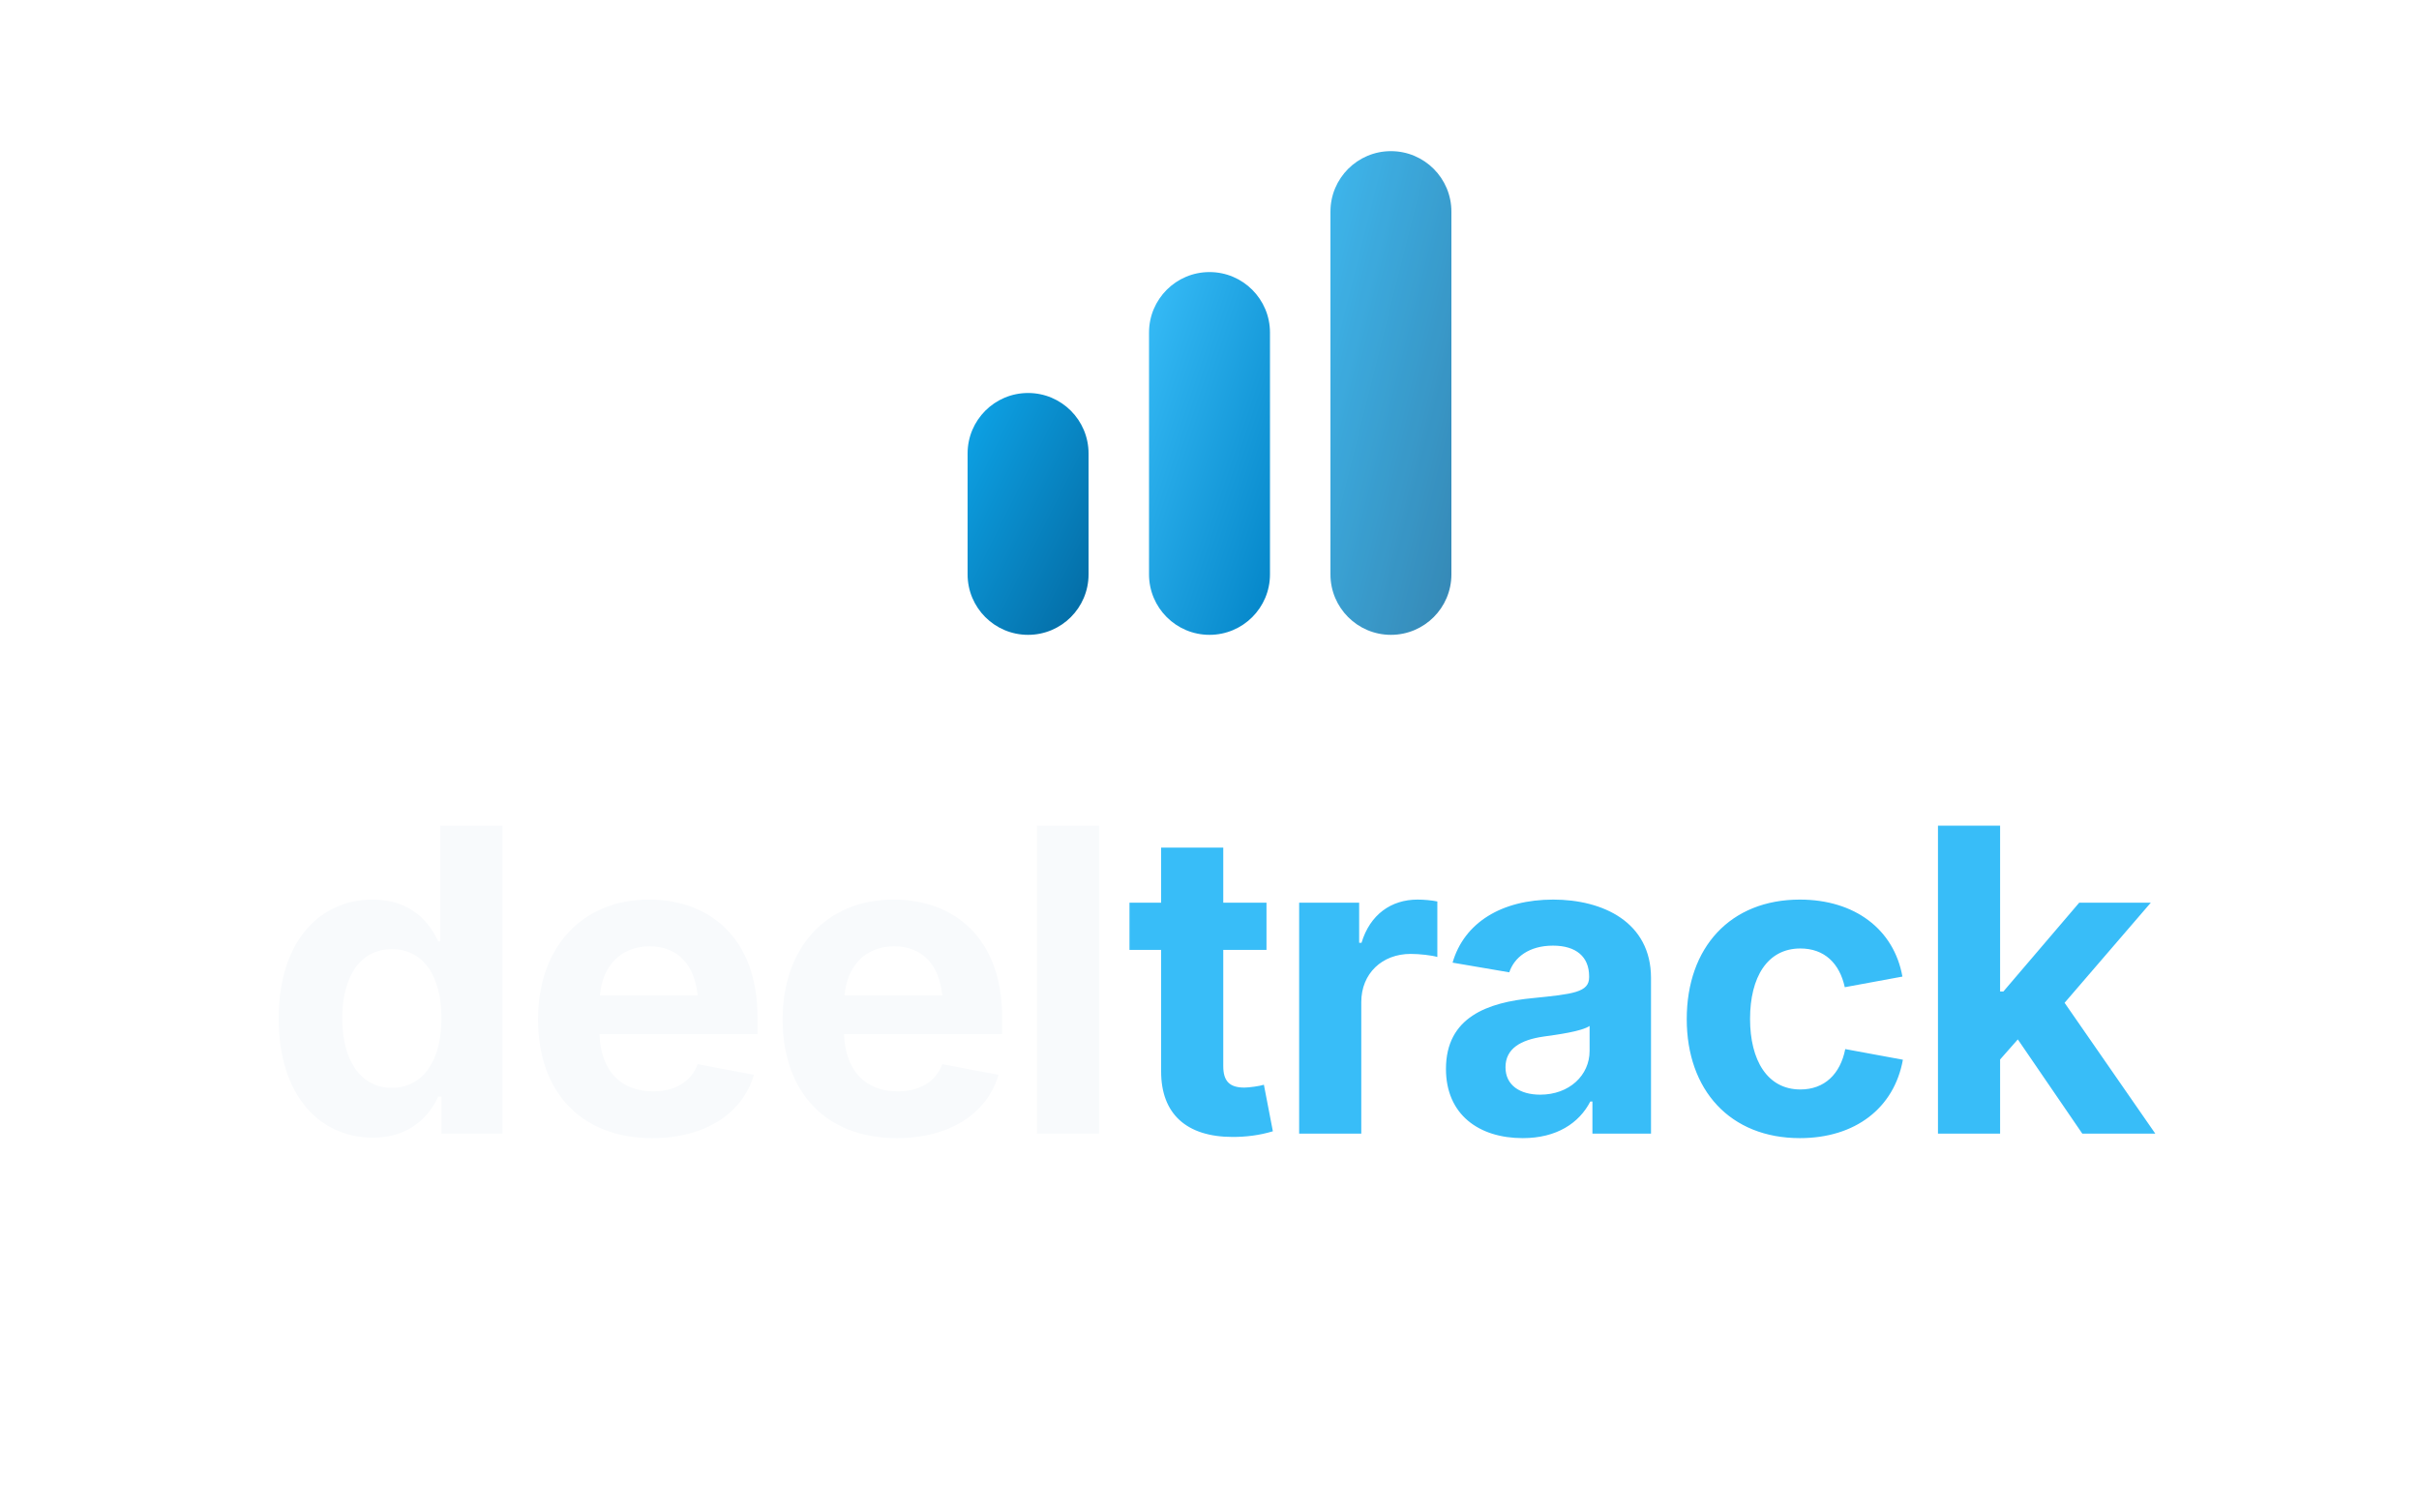
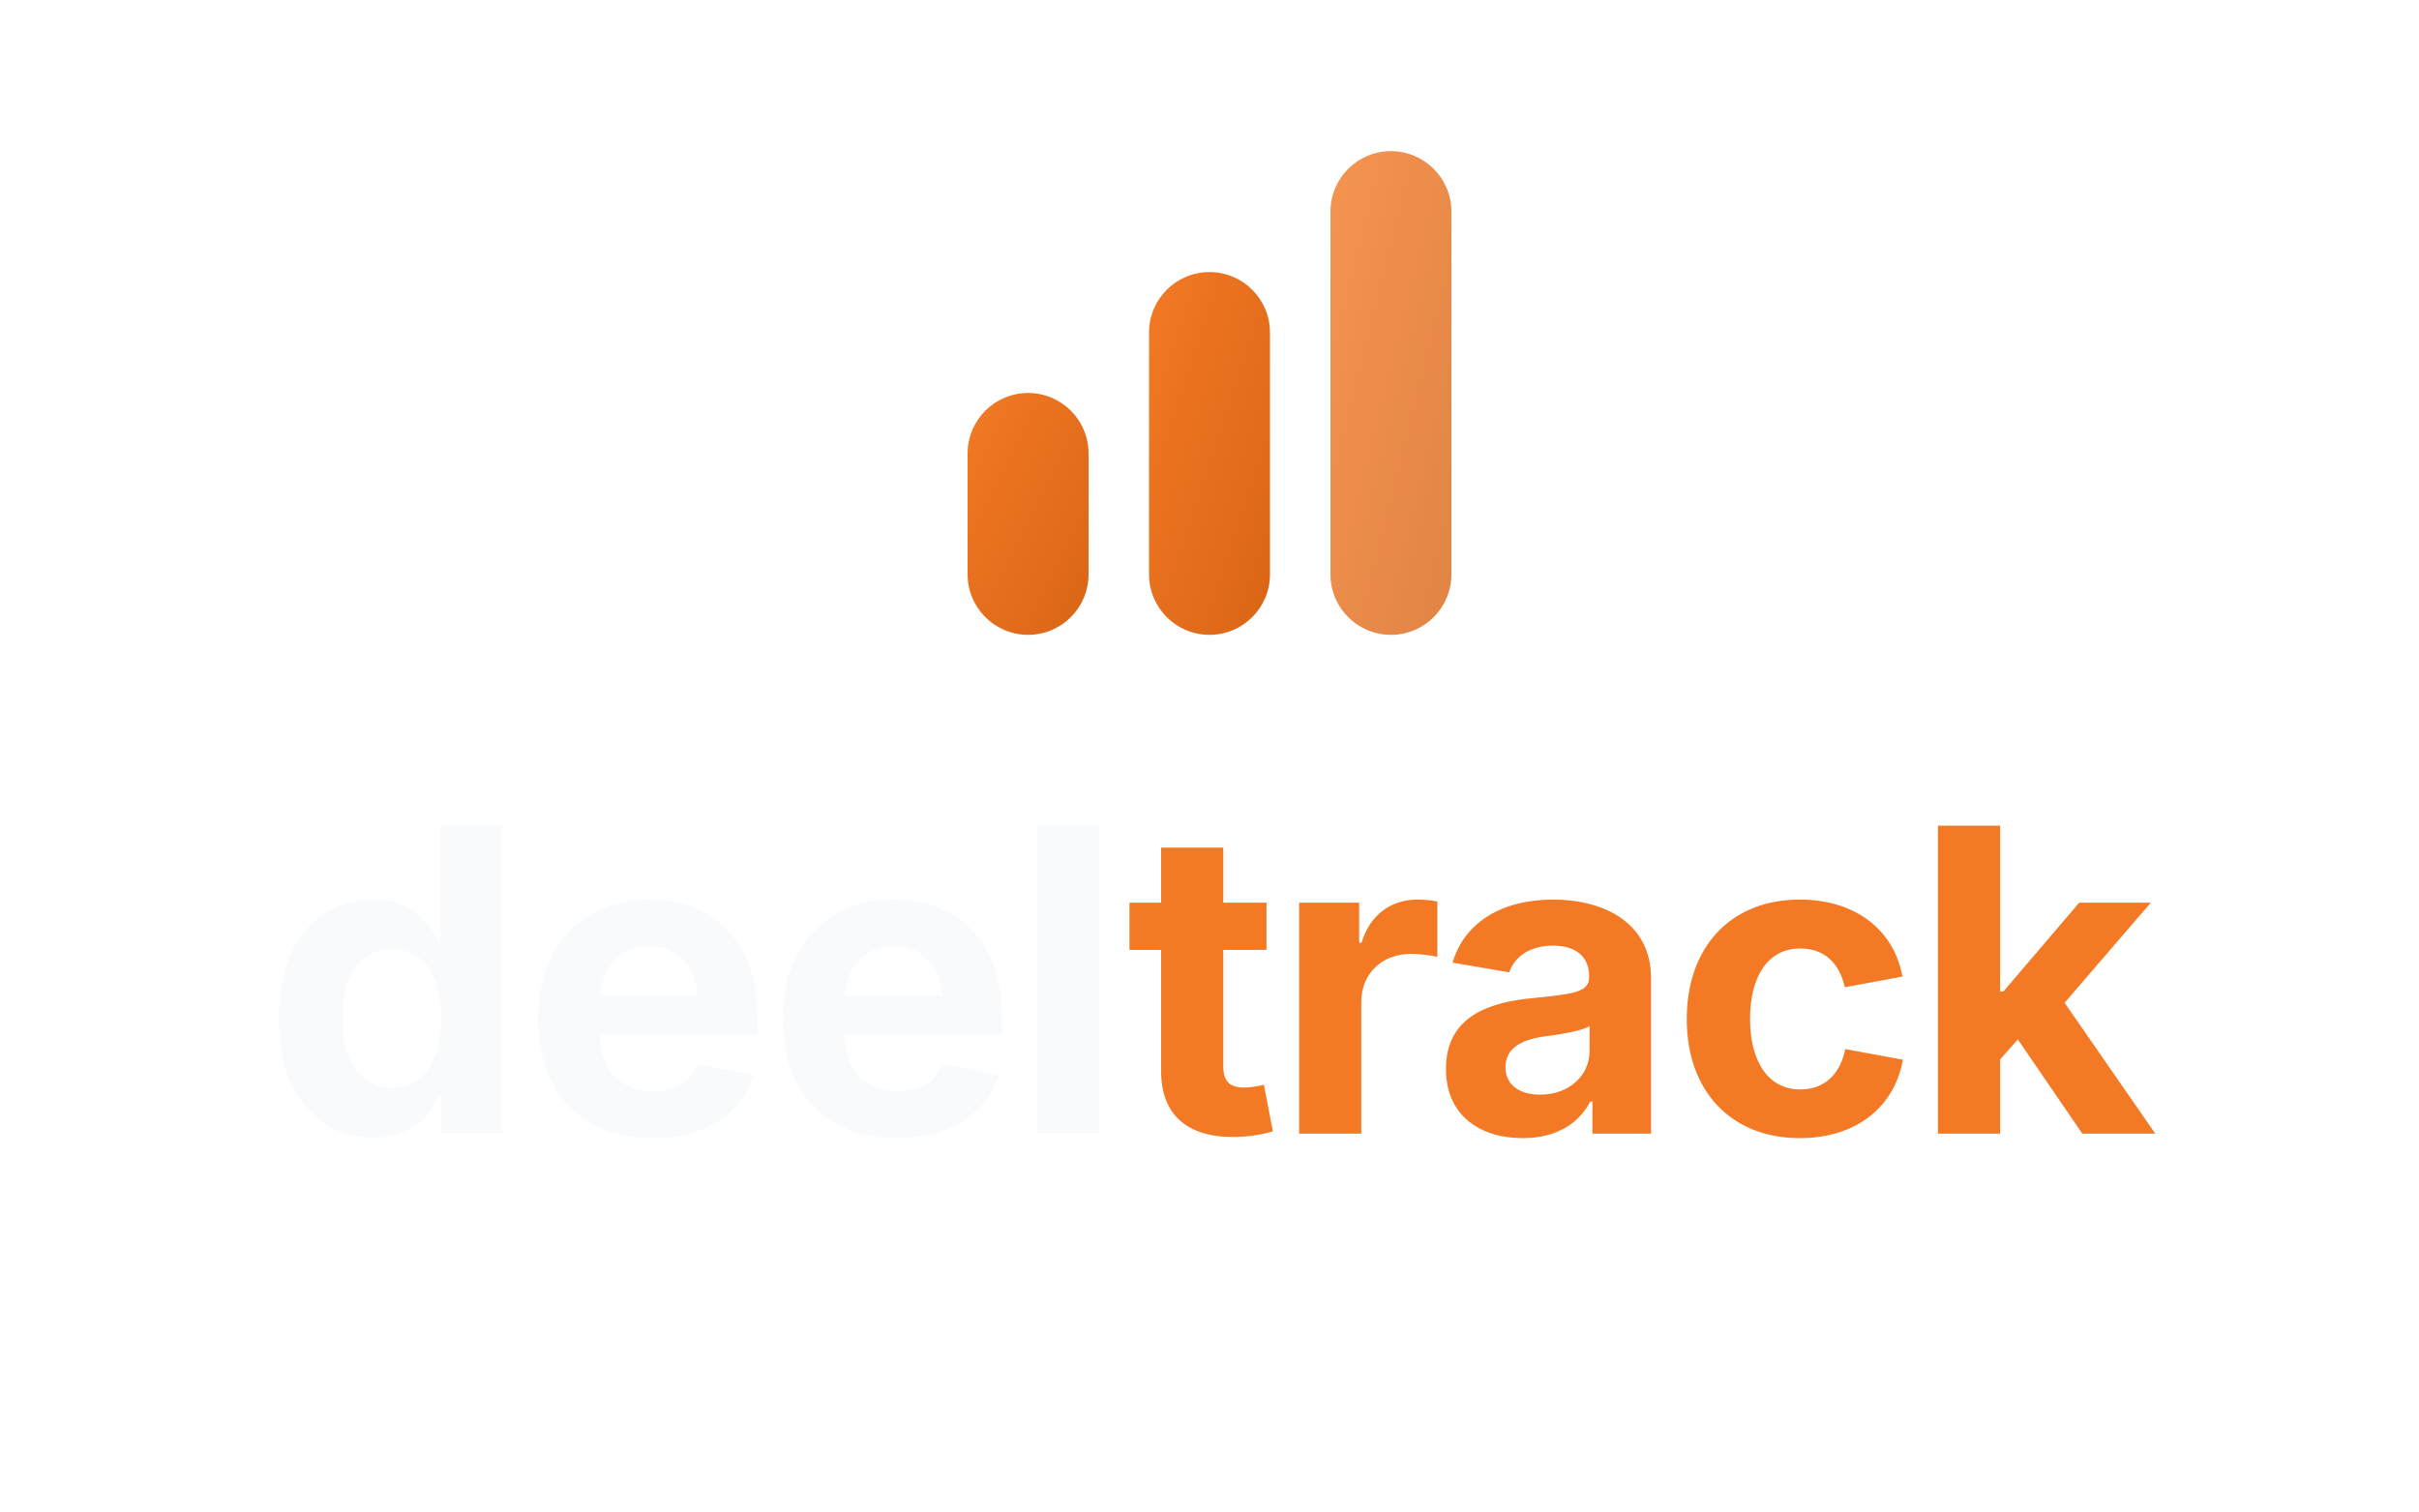
<svg xmlns="http://www.w3.org/2000/svg" viewBox="0 0 160 100" width="160" height="100">
  <defs>
    <linearGradient id="grad1" x1="0%" y1="0%" x2="100%" y2="100%">
-       <stop offset="0%" stop-color="#0ea5e9" />
-       <stop offset="100%" stop-color="#0369a1" />
+       <stop offset="0%" stop-color="#F37925" />
+       <stop offset="100%" stop-color="#D96515" />
    </linearGradient>
    <linearGradient id="grad2" x1="0%" y1="0%" x2="100%" y2="100%">
-       <stop offset="0%" stop-color="#38bdf8" />
-       <stop offset="100%" stop-color="#0284c7" />
+       <stop offset="0%" stop-color="#F37925" />
+       <stop offset="100%" stop-color="#D96515" />
    </linearGradient>
  </defs>
  <g transform="translate(64, 10)">
    <rect x="0" y="16" width="8" height="16" rx="4" fill="url(#grad1)" />
    <rect x="12" y="8" width="8" height="24" rx="4" fill="url(#grad2)" />
    <rect x="24" y="0" width="8" height="32" rx="4" fill="url(#grad1)" opacity="0.8" />
  </g>
-   <text x="80" y="75" text-anchor="middle" font-family="-apple-system, BlinkMacSystemFont, 'Inter', sans-serif" font-size="28" font-weight="700" fill="#F8FAFC" letter-spacing="-0.5">deel<tspan fill="#38bdf8">track</tspan>
+   <text x="80" y="75" text-anchor="middle" font-family="-apple-system, BlinkMacSystemFont, 'Inter', sans-serif" font-size="28" font-weight="700" fill="#F8FAFC" letter-spacing="-0.5">deel<tspan fill="#F37925">track</tspan>
  </text>
</svg>
